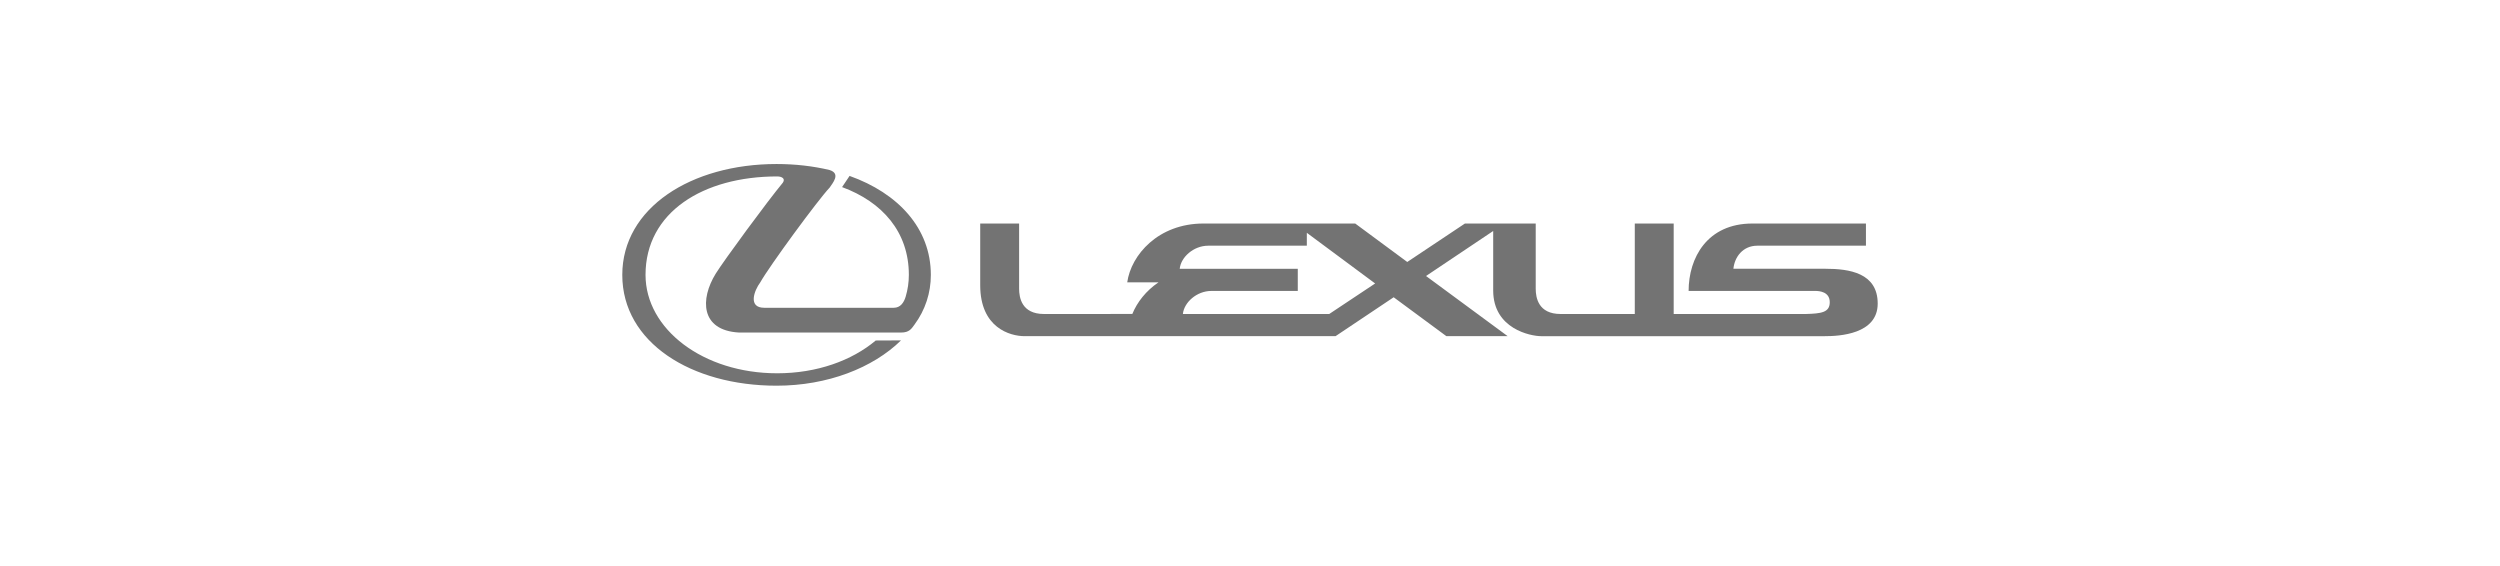
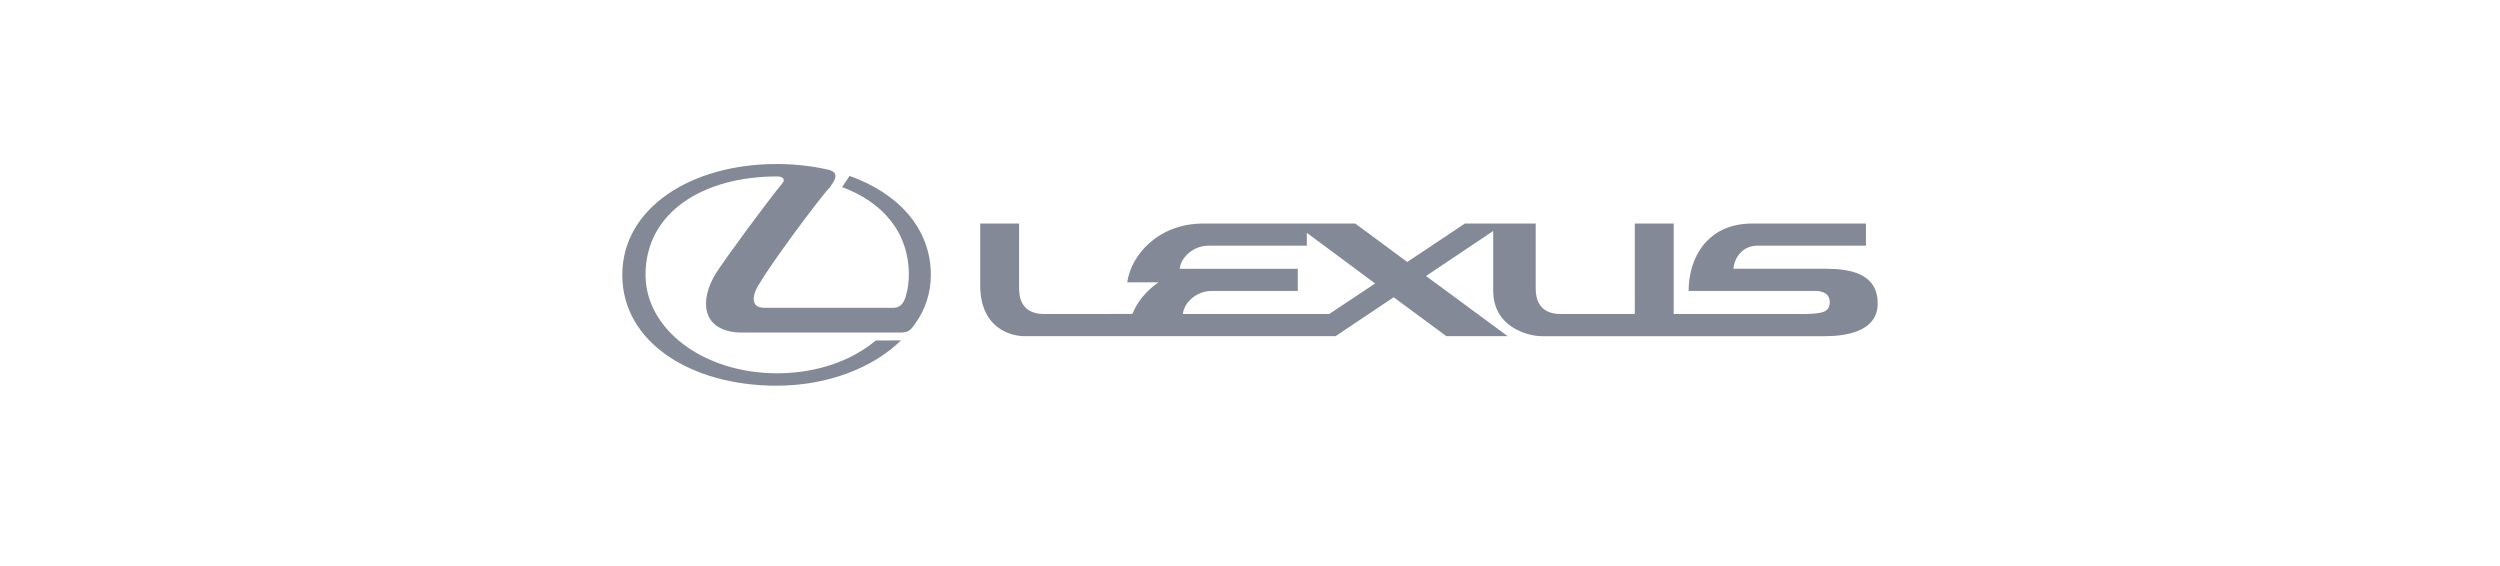
<svg xmlns="http://www.w3.org/2000/svg" version="1.1" x="0px" y="0px" viewBox="0 0 398 90" style="enable-background:new 0 0 398 90;" xml:space="preserve">
  <g id="lexus">
-     <path style="fill-rule:evenodd;clip-rule:evenodd;fill:#737373;" d="M290.613,42.787h-14.656l0,0   c0.179-1.836,1.476-3.673,3.817-3.673c1.944,0,17.284,0,17.284,0l0,0v-3.529h-18.077l0,0c-7.202,0-10.154,5.474-10.154,10.731   c0,0,19.481,0,20.164,0c0.684,0,2.305,0.143,2.305,1.8c0,1.657-1.404,1.801-3.816,1.873l0,0h-21.029V35.585h-6.193v14.403h-11.811   l0,0c-3.565,0-3.961-2.628-3.961-4.033c0-1.548,0-10.37,0-10.37l0,0h-11.27l-9.182,6.121l-8.283-6.121h-24.161l0,0   c-7.202,0-11.522,5.006-12.135,9.362l0,0h4.98l0,0c-1.991,1.343-3.402,3.162-4.168,5.035l0,0l-14.063,0.006l0,0   c-3.565,0-3.961-2.628-3.961-4.033c0-1.548,0-10.37,0-10.37l0,0h-6.193v9.831l0,0c0,6.77,4.753,8.101,7.058,8.101   c3.349,0,49.511,0,49.511,0l0,0l9.254-6.193l8.39,6.193h9.758l-12.998-9.577l10.693-7.166v9.47l0,0   c0,6.122,5.978,7.274,7.634,7.274l0,0h45.19l0,0c2.233,0,8.39-0.288,8.39-5.185C298.93,43.436,294.394,42.787,290.613,42.787   L290.613,42.787L290.613,42.787L290.613,42.787z M211.612,49.989h-23.297l0,0c0.18-1.836,2.196-3.672,4.537-3.672l0,0h13.755   v-3.529h-18.796l0,0c0.18-1.836,2.197-3.673,4.537-3.673c1.944,0,15.699,0,15.699,0l0,0v-2.052l10.875,8.066L211.612,49.989   L211.612,49.989L211.612,49.989z" />
-     <path style="fill-rule:evenodd;clip-rule:evenodd;fill:#737373;" d="M123.628,61.403c8.132,0,15.344-2.84,19.815-7.213l0,0   l-4.028,0.018l0,0c-3.808,3.204-9.376,5.219-15.686,5.219c-11.772,0-20.961-7.016-20.961-15.67c0-9.98,9.19-15.668,20.961-15.668   c0.749,0.002,1.347,0.347,0.898,0.996c-2.445,2.945-9.41,12.42-10.68,14.474c-2.506,4.048-2.445,9.033,3.694,9.382l0,0h25.816l0,0   c1.319,0,1.654-0.62,2.13-1.264c1.729-2.337,2.606-5.071,2.604-7.919c-0.005-7.437-5.239-13.012-12.94-15.753l0,0l-1.192,1.78l0,0   c6.399,2.36,10.63,7.132,10.63,13.972c0,1.188-0.173,2.346-0.502,3.458c-0.286,0.966-0.845,1.783-1.904,1.783l0,0h-20.607l0,0   c-2.639,0-1.62-2.723-0.642-4.043c1.418-2.541,9.183-13.126,11.052-15.097c0.476-0.724,1.812-2.221-0.029-2.795   c-2.628-0.624-5.467-0.951-8.428-0.951c-13.564,0-24.554,6.965-24.561,17.644C99.059,54.538,110.063,61.403,123.628,61.403   L123.628,61.403L123.628,61.403L123.628,61.403z" />
+     <path style="fill-rule:evenodd;clip-rule:evenodd;fill:#838997;" d="M290.613,42.787h-14.656l0,0   c0.179-1.836,1.476-3.673,3.817-3.673c1.944,0,17.284,0,17.284,0l0,0v-3.529h-18.077l0,0c-7.202,0-10.154,5.474-10.154,10.731   c0,0,19.481,0,20.164,0c0.684,0,2.305,0.143,2.305,1.8c0,1.657-1.404,1.801-3.816,1.873l0,0h-21.029V35.585h-6.193v14.403h-11.811   l0,0c-3.565,0-3.961-2.628-3.961-4.033c0-1.548,0-10.37,0-10.37l0,0h-11.27l-9.182,6.121l-8.283-6.121h-24.161l0,0   c-7.202,0-11.522,5.006-12.135,9.362l0,0h4.98l0,0c-1.991,1.343-3.402,3.162-4.168,5.035l0,0l-14.063,0.006l0,0   c-3.565,0-3.961-2.628-3.961-4.033c0-1.548,0-10.37,0-10.37l0,0h-6.193v9.831l0,0c0,6.77,4.753,8.101,7.058,8.101   c3.349,0,49.511,0,49.511,0l0,0l9.254-6.193l8.39,6.193h9.758l-12.998-9.577l10.693-7.166v9.47l0,0   c0,6.122,5.978,7.274,7.634,7.274l0,0h45.19l0,0c2.233,0,8.39-0.288,8.39-5.185C298.93,43.436,294.394,42.787,290.613,42.787   L290.613,42.787L290.613,42.787L290.613,42.787z M211.612,49.989h-23.297l0,0c0.18-1.836,2.196-3.672,4.537-3.672l0,0h13.755   v-3.529h-18.796l0,0c0.18-1.836,2.197-3.673,4.537-3.673c1.944,0,15.699,0,15.699,0l0,0v-2.052l10.875,8.066L211.612,49.989   L211.612,49.989L211.612,49.989z" />
+     <path style="fill-rule:evenodd;clip-rule:evenodd;fill:#838997;" d="M123.628,61.403c8.132,0,15.344-2.84,19.815-7.213l0,0   l-4.028,0.018l0,0c-3.808,3.204-9.376,5.219-15.686,5.219c-11.772,0-20.961-7.016-20.961-15.67c0-9.98,9.19-15.668,20.961-15.668   c0.749,0.002,1.347,0.347,0.898,0.996c-2.445,2.945-9.41,12.42-10.68,14.474c-2.506,4.048-2.445,9.033,3.694,9.382l0,0h25.816l0,0   c1.319,0,1.654-0.62,2.13-1.264c1.729-2.337,2.606-5.071,2.604-7.919c-0.005-7.437-5.239-13.012-12.94-15.753l0,0l-1.192,1.78l0,0   c6.399,2.36,10.63,7.132,10.63,13.972c0,1.188-0.173,2.346-0.502,3.458c-0.286,0.966-0.845,1.783-1.904,1.783l0,0h-20.607l0,0   c-2.639,0-1.62-2.723-0.642-4.043c1.418-2.541,9.183-13.126,11.052-15.097c0.476-0.724,1.812-2.221-0.029-2.795   c-2.628-0.624-5.467-0.951-8.428-0.951c-13.564,0-24.554,6.965-24.561,17.644C99.059,54.538,110.063,61.403,123.628,61.403   L123.628,61.403L123.628,61.403L123.628,61.403z" />
  </g>
  <g id="Layer_1">
</g>
</svg>
